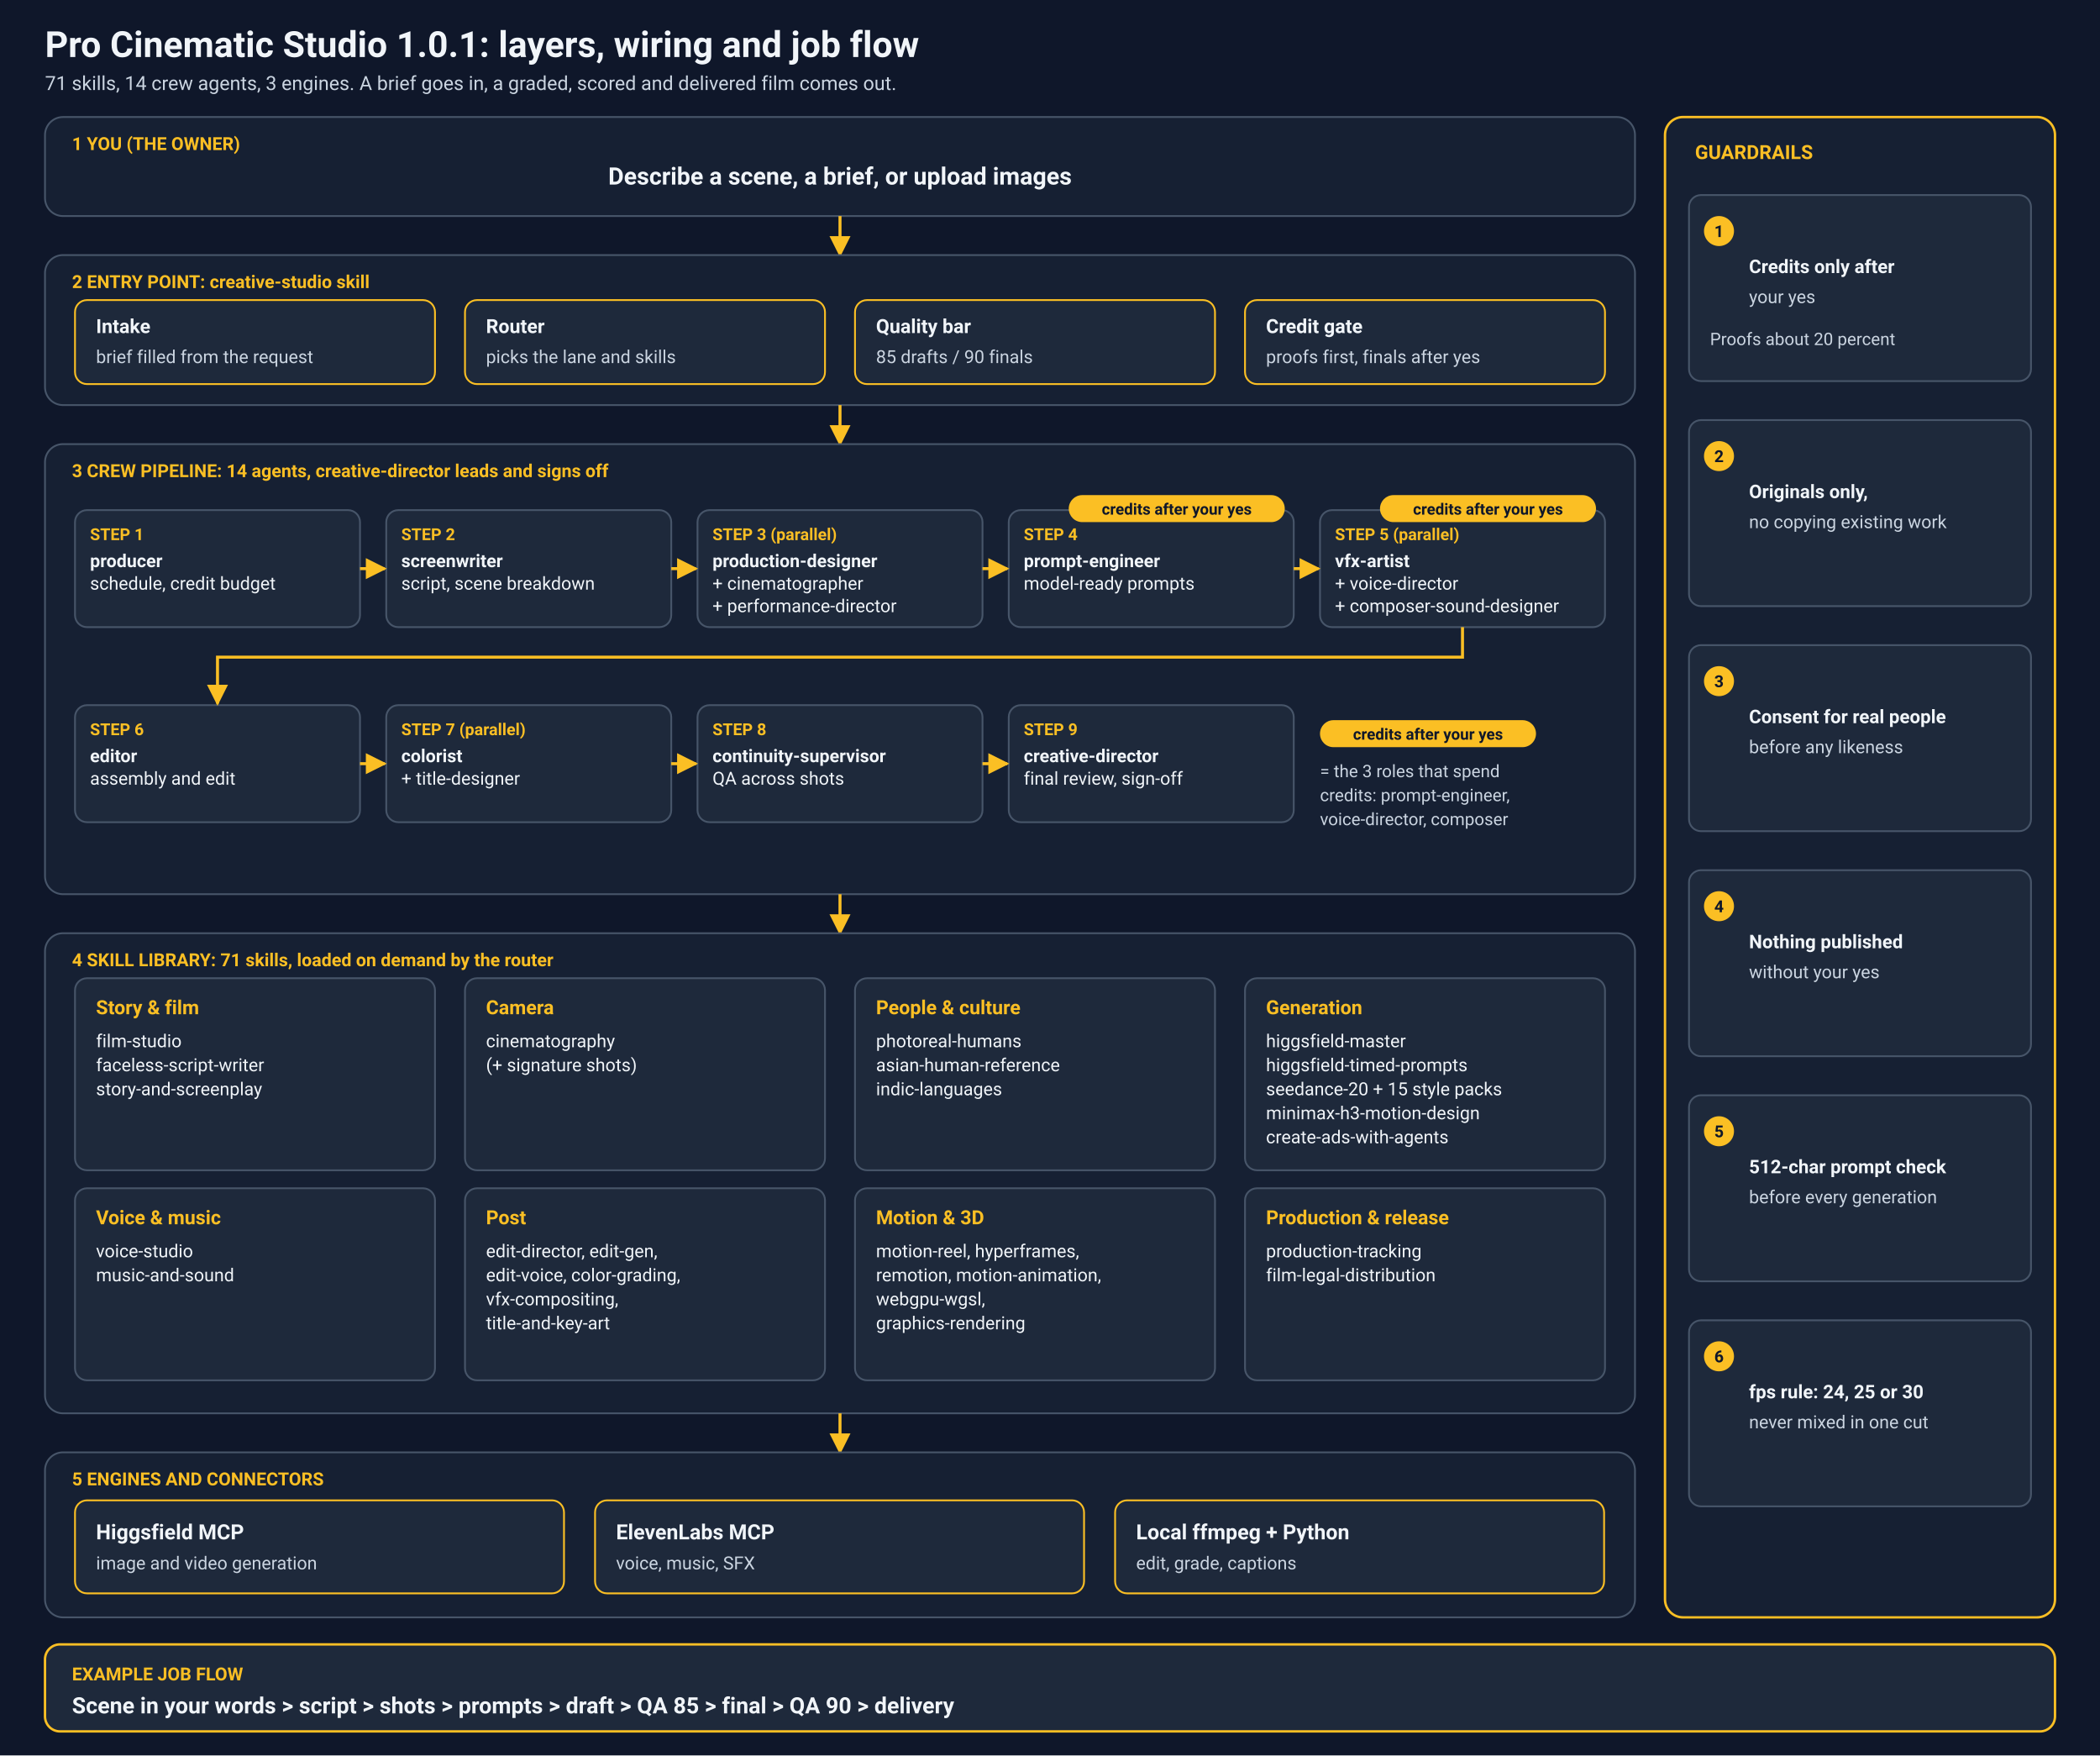
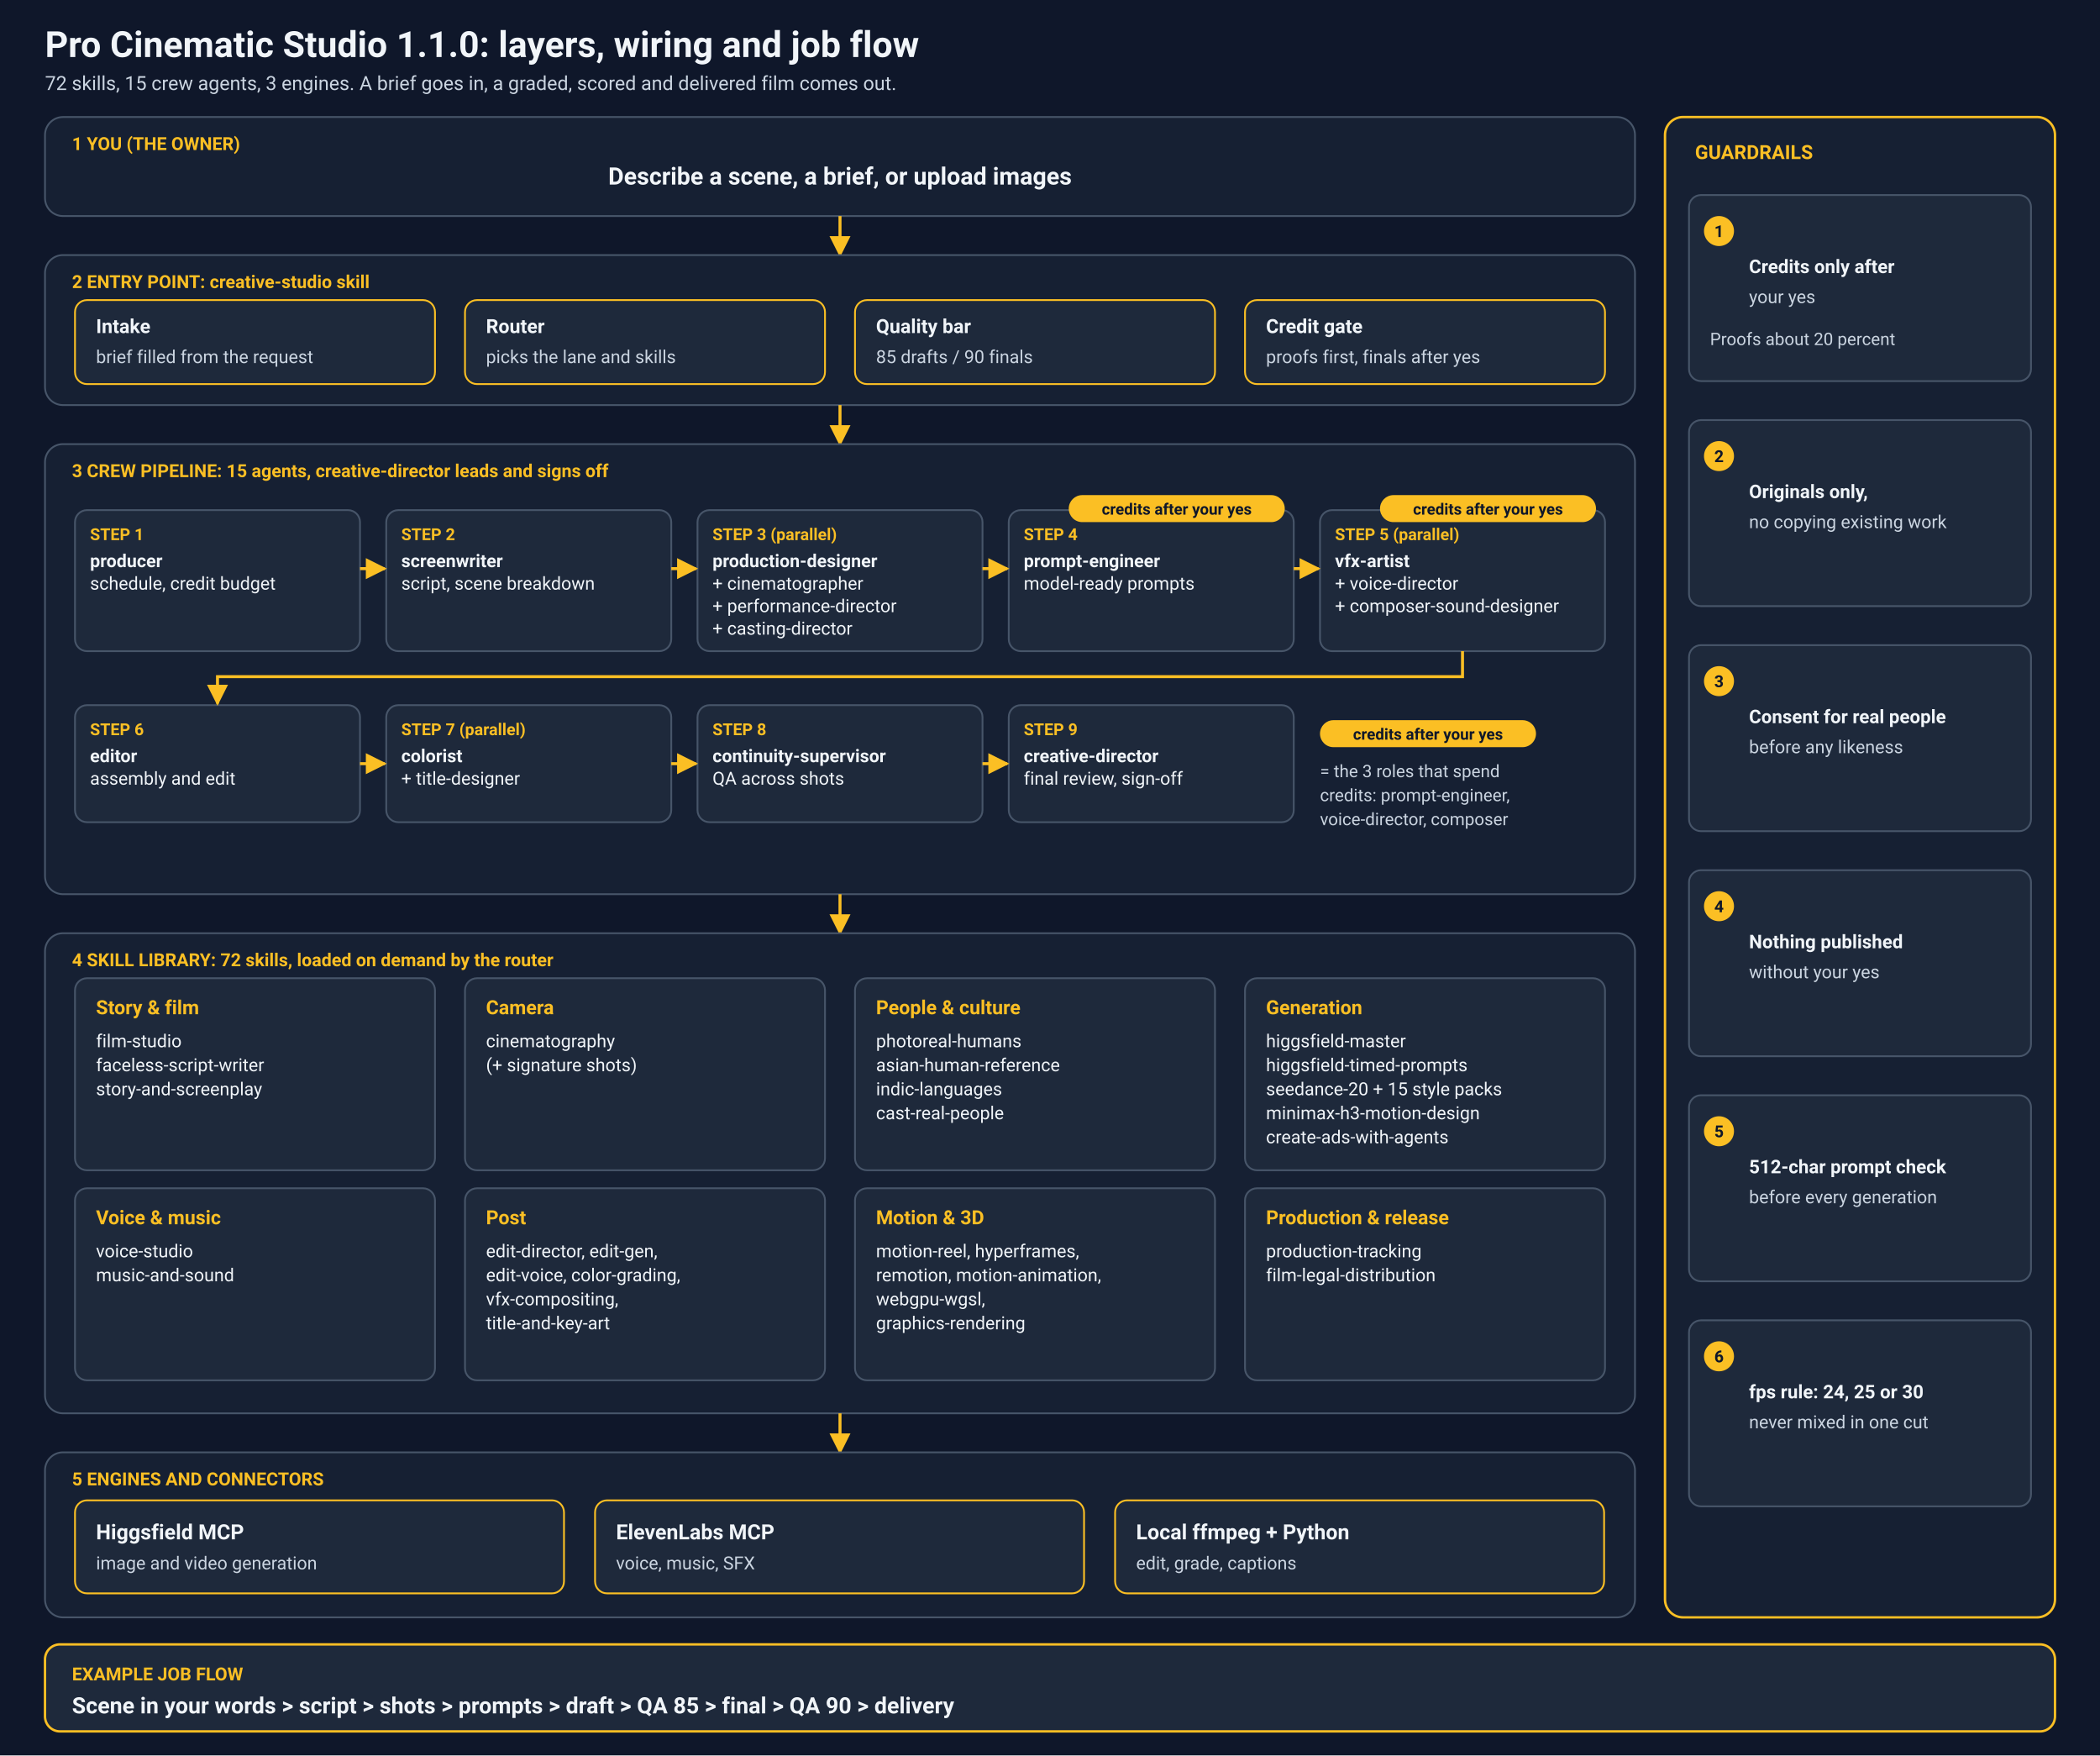
<svg xmlns="http://www.w3.org/2000/svg" viewBox="0 0 1400 1170" width="1400" height="1170" font-family="system-ui, -apple-system, Segoe UI, Roboto, sans-serif" role="img" aria-labelledby="ti de">
  <defs>
    <marker id="a" viewBox="0 0 10 10" refX="9" refY="5" markerWidth="7" markerHeight="7" orient="auto">
      <path d="M0 0L10 5L0 10z" fill="#FBBF24" />
    </marker>
  </defs>
  <rect width="1400" height="1170" fill="#0F172A" />
-   <text x="30" y="38" font-size="24" fill="#F1F5F9" font-weight="700" text-anchor="start">Pro Cinematic Studio 1.0.1: layers, wiring and job flow</text>
-   <text x="30" y="60" font-size="13" fill="#CBD5E1" font-weight="400" text-anchor="start">71 skills, 14 crew agents, 3 engines. A brief goes in, a graded, scored and delivered film comes out.</text>
+   <text x="30" y="38" font-size="24" fill="#F1F5F9" font-weight="700" text-anchor="start">Pro Cinematic Studio 1.1.0: layers, wiring and job flow</text>
+   <text x="30" y="60" font-size="13" fill="#CBD5E1" font-weight="400" text-anchor="start">72 skills, 15 crew agents, 3 engines. A brief goes in, a graded, scored and delivered film comes out.</text>
  <rect x="30" y="78" width="1060" height="66" rx="12" fill="#162033" stroke="#475569" stroke-width="1.2" />
  <text x="48" y="100" font-size="12" fill="#FBBF24" font-weight="700" text-anchor="start">1  YOU (THE OWNER)</text>
  <text x="560" y="123" font-size="16" fill="#F1F5F9" font-weight="600" text-anchor="middle">Describe a scene, a brief, or upload images</text>
  <line x1="560" y1="144" x2="560" y2="170" stroke="#FBBF24" stroke-width="2" marker-end="url(#a)" />
  <rect x="30" y="170" width="1060" height="100" rx="12" fill="#162033" stroke="#475569" stroke-width="1.2" />
  <text x="48" y="192" font-size="12" fill="#FBBF24" font-weight="700" text-anchor="start">2  ENTRY POINT: creative-studio skill</text>
  <rect x="50" y="200" width="240" height="56" rx="8" fill="#1E293B" stroke="#FBBF24" stroke-width="1.2" />
  <text x="64" y="222" font-size="13" fill="#F1F5F9" font-weight="700" text-anchor="start">Intake</text>
  <text x="64" y="242" font-size="12" fill="#CBD5E1" font-weight="400" text-anchor="start">brief filled from the request</text>
  <rect x="310" y="200" width="240" height="56" rx="8" fill="#1E293B" stroke="#FBBF24" stroke-width="1.2" />
  <text x="324" y="222" font-size="13" fill="#F1F5F9" font-weight="700" text-anchor="start">Router</text>
  <text x="324" y="242" font-size="12" fill="#CBD5E1" font-weight="400" text-anchor="start">picks the lane and skills</text>
  <rect x="570" y="200" width="240" height="56" rx="8" fill="#1E293B" stroke="#FBBF24" stroke-width="1.2" />
  <text x="584" y="222" font-size="13" fill="#F1F5F9" font-weight="700" text-anchor="start">Quality bar</text>
  <text x="584" y="242" font-size="12" fill="#CBD5E1" font-weight="400" text-anchor="start">85 drafts / 90 finals</text>
  <rect x="830" y="200" width="240" height="56" rx="8" fill="#1E293B" stroke="#FBBF24" stroke-width="1.2" />
  <text x="844" y="222" font-size="13" fill="#F1F5F9" font-weight="700" text-anchor="start">Credit gate</text>
  <text x="844" y="242" font-size="12" fill="#CBD5E1" font-weight="400" text-anchor="start">proofs first, finals after yes</text>
  <line x1="560" y1="270" x2="560" y2="296" stroke="#FBBF24" stroke-width="2" marker-end="url(#a)" />
  <rect x="30" y="296" width="1060" height="300" rx="12" fill="#162033" stroke="#475569" stroke-width="1.2" />
-   <text x="48" y="318" font-size="12" fill="#FBBF24" font-weight="700" text-anchor="start">3  CREW PIPELINE: 14 agents, creative-director leads and signs off</text>
-   <rect x="50.0" y="340" width="190" height="78" rx="8" fill="#1E293B" stroke="#475569" stroke-width="1.2" />
+   <text x="48" y="318" font-size="12" fill="#FBBF24" font-weight="700" text-anchor="start">3  CREW PIPELINE: 15 agents, creative-director leads and signs off</text>
+   <rect x="50.0" y="340" width="190" height="94" rx="8" fill="#1E293B" stroke="#475569" stroke-width="1.2" />
  <text x="60.0" y="360" font-size="11" fill="#FBBF24" font-weight="700" text-anchor="start">STEP 1</text>
  <text x="60.0" y="378" font-size="12" fill="#F1F5F9" font-weight="600" text-anchor="start">producer</text>
  <text x="60.0" y="393" font-size="12" fill="#F1F5F9" font-weight="400" text-anchor="start">schedule, credit budget</text>
-   <rect x="257.5" y="340" width="190" height="78" rx="8" fill="#1E293B" stroke="#475569" stroke-width="1.2" />
+   <rect x="257.5" y="340" width="190" height="94" rx="8" fill="#1E293B" stroke="#475569" stroke-width="1.2" />
  <text x="267.5" y="360" font-size="11" fill="#FBBF24" font-weight="700" text-anchor="start">STEP 2</text>
  <text x="267.5" y="378" font-size="12" fill="#F1F5F9" font-weight="600" text-anchor="start">screenwriter</text>
  <text x="267.5" y="393" font-size="12" fill="#F1F5F9" font-weight="400" text-anchor="start">script, scene breakdown</text>
-   <rect x="465.0" y="340" width="190" height="78" rx="8" fill="#1E293B" stroke="#475569" stroke-width="1.2" />
+   <rect x="465.0" y="340" width="190" height="94" rx="8" fill="#1E293B" stroke="#475569" stroke-width="1.2" />
  <text x="475.0" y="360" font-size="11" fill="#FBBF24" font-weight="700" text-anchor="start">STEP 3 (parallel)</text>
  <text x="475.0" y="378" font-size="12" fill="#F1F5F9" font-weight="600" text-anchor="start">production-designer</text>
  <text x="475.0" y="393" font-size="12" fill="#F1F5F9" font-weight="400" text-anchor="start">+ cinematographer</text>
  <text x="475.0" y="408" font-size="12" fill="#F1F5F9" font-weight="400" text-anchor="start">+ performance-director</text>
-   <rect x="672.5" y="340" width="190" height="78" rx="8" fill="#1E293B" stroke="#475569" stroke-width="1.2" />
+   <text x="475.0" y="423" font-size="12" fill="#F1F5F9" font-weight="400" text-anchor="start">+ casting-director</text>
+   <rect x="672.5" y="340" width="190" height="94" rx="8" fill="#1E293B" stroke="#475569" stroke-width="1.2" />
  <text x="682.5" y="360" font-size="11" fill="#FBBF24" font-weight="700" text-anchor="start">STEP 4</text>
  <text x="682.5" y="378" font-size="12" fill="#F1F5F9" font-weight="600" text-anchor="start">prompt-engineer</text>
  <text x="682.5" y="393" font-size="12" fill="#F1F5F9" font-weight="400" text-anchor="start">model-ready prompts</text>
  <rect x="712.5" y="330" width="144" height="18" rx="9" fill="#FBBF24" />
  <text x="784.5" y="343" font-size="10.5" fill="#0F172A" font-weight="700" text-anchor="middle">credits after your yes</text>
-   <rect x="880.0" y="340" width="190" height="78" rx="8" fill="#1E293B" stroke="#475569" stroke-width="1.2" />
+   <rect x="880.0" y="340" width="190" height="94" rx="8" fill="#1E293B" stroke="#475569" stroke-width="1.2" />
  <text x="890.0" y="360" font-size="11" fill="#FBBF24" font-weight="700" text-anchor="start">STEP 5 (parallel)</text>
  <text x="890.0" y="378" font-size="12" fill="#F1F5F9" font-weight="600" text-anchor="start">vfx-artist</text>
  <text x="890.0" y="393" font-size="12" fill="#F1F5F9" font-weight="400" text-anchor="start">+ voice-director</text>
  <text x="890.0" y="408" font-size="12" fill="#F1F5F9" font-weight="400" text-anchor="start">+ composer-sound-designer</text>
  <rect x="920.0" y="330" width="144" height="18" rx="9" fill="#FBBF24" />
  <text x="992.0" y="343" font-size="10.5" fill="#0F172A" font-weight="700" text-anchor="middle">credits after your yes</text>
  <rect x="50.0" y="470" width="190" height="78" rx="8" fill="#1E293B" stroke="#475569" stroke-width="1.2" />
  <text x="60.0" y="490" font-size="11" fill="#FBBF24" font-weight="700" text-anchor="start">STEP 6</text>
  <text x="60.0" y="508" font-size="12" fill="#F1F5F9" font-weight="600" text-anchor="start">editor</text>
  <text x="60.0" y="523" font-size="12" fill="#F1F5F9" font-weight="400" text-anchor="start">assembly and edit</text>
  <rect x="257.5" y="470" width="190" height="78" rx="8" fill="#1E293B" stroke="#475569" stroke-width="1.2" />
  <text x="267.5" y="490" font-size="11" fill="#FBBF24" font-weight="700" text-anchor="start">STEP 7 (parallel)</text>
  <text x="267.5" y="508" font-size="12" fill="#F1F5F9" font-weight="600" text-anchor="start">colorist</text>
  <text x="267.5" y="523" font-size="12" fill="#F1F5F9" font-weight="400" text-anchor="start">+ title-designer</text>
  <rect x="465.0" y="470" width="190" height="78" rx="8" fill="#1E293B" stroke="#475569" stroke-width="1.2" />
  <text x="475.0" y="490" font-size="11" fill="#FBBF24" font-weight="700" text-anchor="start">STEP 8</text>
  <text x="475.0" y="508" font-size="12" fill="#F1F5F9" font-weight="600" text-anchor="start">continuity-supervisor</text>
  <text x="475.0" y="523" font-size="12" fill="#F1F5F9" font-weight="400" text-anchor="start">QA across shots</text>
  <rect x="672.5" y="470" width="190" height="78" rx="8" fill="#1E293B" stroke="#475569" stroke-width="1.2" />
  <text x="682.5" y="490" font-size="11" fill="#FBBF24" font-weight="700" text-anchor="start">STEP 9</text>
  <text x="682.5" y="508" font-size="12" fill="#F1F5F9" font-weight="600" text-anchor="start">creative-director</text>
  <text x="682.5" y="523" font-size="12" fill="#F1F5F9" font-weight="400" text-anchor="start">final review, sign-off</text>
  <line x1="240.0" y1="379" x2="256.5" y2="379" stroke="#FBBF24" stroke-width="2" marker-end="url(#a)" />
  <line x1="447.5" y1="379" x2="464.0" y2="379" stroke="#FBBF24" stroke-width="2" marker-end="url(#a)" />
  <line x1="655.0" y1="379" x2="671.5" y2="379" stroke="#FBBF24" stroke-width="2" marker-end="url(#a)" />
  <line x1="862.5" y1="379" x2="879.0" y2="379" stroke="#FBBF24" stroke-width="2" marker-end="url(#a)" />
  <line x1="240.0" y1="509" x2="256.5" y2="509" stroke="#FBBF24" stroke-width="2" marker-end="url(#a)" />
  <line x1="447.5" y1="509" x2="464.0" y2="509" stroke="#FBBF24" stroke-width="2" marker-end="url(#a)" />
  <line x1="655.0" y1="509" x2="671.5" y2="509" stroke="#FBBF24" stroke-width="2" marker-end="url(#a)" />
-   <path d="M975.0 418 V438 H145.0 V469" fill="none" stroke="#FBBF24" stroke-width="2" marker-end="url(#a)" />
+   <path d="M975.0 434 V451 H145.0 V469" fill="none" stroke="#FBBF24" stroke-width="2" marker-end="url(#a)" />
  <rect x="880.0" y="480" width="144" height="18" rx="9" fill="#FBBF24" />
  <text x="952.0" y="493" font-size="10.5" fill="#0F172A" font-weight="700" text-anchor="middle">credits after your yes</text>
  <text x="880.0" y="518" font-size="11.5" fill="#CBD5E1" font-weight="400" text-anchor="start">= the 3 roles that spend</text>
  <text x="880.0" y="534" font-size="11.5" fill="#CBD5E1" font-weight="400" text-anchor="start">credits: prompt-engineer,</text>
  <text x="880.0" y="550" font-size="11.5" fill="#CBD5E1" font-weight="400" text-anchor="start">voice-director, composer</text>
  <line x1="560" y1="596" x2="560" y2="622" stroke="#FBBF24" stroke-width="2" marker-end="url(#a)" />
  <rect x="30" y="622" width="1060" height="320" rx="12" fill="#162033" stroke="#475569" stroke-width="1.2" />
-   <text x="48" y="644" font-size="12" fill="#FBBF24" font-weight="700" text-anchor="start">4  SKILL LIBRARY: 71 skills, loaded on demand by the router</text>
+   <text x="48" y="644" font-size="12" fill="#FBBF24" font-weight="700" text-anchor="start">4  SKILL LIBRARY: 72 skills, loaded on demand by the router</text>
  <rect x="50" y="652" width="240" height="128" rx="8" fill="#1E293B" stroke="#475569" stroke-width="1.2" />
  <text x="64" y="676" font-size="13" fill="#FBBF24" font-weight="700" text-anchor="start">Story &amp; film</text>
  <text x="64" y="698" font-size="12" fill="#F1F5F9" font-weight="400" text-anchor="start">film-studio</text>
  <text x="64" y="714" font-size="12" fill="#F1F5F9" font-weight="400" text-anchor="start">faceless-script-writer</text>
  <text x="64" y="730" font-size="12" fill="#F1F5F9" font-weight="400" text-anchor="start">story-and-screenplay</text>
  <rect x="310" y="652" width="240" height="128" rx="8" fill="#1E293B" stroke="#475569" stroke-width="1.2" />
  <text x="324" y="676" font-size="13" fill="#FBBF24" font-weight="700" text-anchor="start">Camera</text>
  <text x="324" y="698" font-size="12" fill="#F1F5F9" font-weight="400" text-anchor="start">cinematography</text>
  <text x="324" y="714" font-size="12" fill="#F1F5F9" font-weight="400" text-anchor="start">(+ signature shots)</text>
  <rect x="570" y="652" width="240" height="128" rx="8" fill="#1E293B" stroke="#475569" stroke-width="1.2" />
  <text x="584" y="676" font-size="13" fill="#FBBF24" font-weight="700" text-anchor="start">People &amp; culture</text>
  <text x="584" y="698" font-size="12" fill="#F1F5F9" font-weight="400" text-anchor="start">photoreal-humans</text>
  <text x="584" y="714" font-size="12" fill="#F1F5F9" font-weight="400" text-anchor="start">asian-human-reference</text>
  <text x="584" y="730" font-size="12" fill="#F1F5F9" font-weight="400" text-anchor="start">indic-languages</text>
+   <text x="584" y="746" font-size="12" fill="#F1F5F9" font-weight="400" text-anchor="start">cast-real-people</text>
  <rect x="830" y="652" width="240" height="128" rx="8" fill="#1E293B" stroke="#475569" stroke-width="1.2" />
  <text x="844" y="676" font-size="13" fill="#FBBF24" font-weight="700" text-anchor="start">Generation</text>
  <text x="844" y="698" font-size="12" fill="#F1F5F9" font-weight="400" text-anchor="start">higgsfield-master</text>
  <text x="844" y="714" font-size="12" fill="#F1F5F9" font-weight="400" text-anchor="start">higgsfield-timed-prompts</text>
  <text x="844" y="730" font-size="12" fill="#F1F5F9" font-weight="400" text-anchor="start">seedance-20 + 15 style packs</text>
  <text x="844" y="746" font-size="12" fill="#F1F5F9" font-weight="400" text-anchor="start">minimax-h3-motion-design</text>
  <text x="844" y="762" font-size="12" fill="#F1F5F9" font-weight="400" text-anchor="start">create-ads-with-agents</text>
  <rect x="50" y="792" width="240" height="128" rx="8" fill="#1E293B" stroke="#475569" stroke-width="1.2" />
  <text x="64" y="816" font-size="13" fill="#FBBF24" font-weight="700" text-anchor="start">Voice &amp; music</text>
  <text x="64" y="838" font-size="12" fill="#F1F5F9" font-weight="400" text-anchor="start">voice-studio</text>
  <text x="64" y="854" font-size="12" fill="#F1F5F9" font-weight="400" text-anchor="start">music-and-sound</text>
  <rect x="310" y="792" width="240" height="128" rx="8" fill="#1E293B" stroke="#475569" stroke-width="1.2" />
  <text x="324" y="816" font-size="13" fill="#FBBF24" font-weight="700" text-anchor="start">Post</text>
  <text x="324" y="838" font-size="12" fill="#F1F5F9" font-weight="400" text-anchor="start">edit-director, edit-gen,</text>
  <text x="324" y="854" font-size="12" fill="#F1F5F9" font-weight="400" text-anchor="start">edit-voice, color-grading,</text>
  <text x="324" y="870" font-size="12" fill="#F1F5F9" font-weight="400" text-anchor="start">vfx-compositing,</text>
  <text x="324" y="886" font-size="12" fill="#F1F5F9" font-weight="400" text-anchor="start">title-and-key-art</text>
  <rect x="570" y="792" width="240" height="128" rx="8" fill="#1E293B" stroke="#475569" stroke-width="1.2" />
  <text x="584" y="816" font-size="13" fill="#FBBF24" font-weight="700" text-anchor="start">Motion &amp; 3D</text>
  <text x="584" y="838" font-size="12" fill="#F1F5F9" font-weight="400" text-anchor="start">motion-reel, hyperframes,</text>
  <text x="584" y="854" font-size="12" fill="#F1F5F9" font-weight="400" text-anchor="start">remotion, motion-animation,</text>
  <text x="584" y="870" font-size="12" fill="#F1F5F9" font-weight="400" text-anchor="start">webgpu-wgsl,</text>
  <text x="584" y="886" font-size="12" fill="#F1F5F9" font-weight="400" text-anchor="start">graphics-rendering</text>
  <rect x="830" y="792" width="240" height="128" rx="8" fill="#1E293B" stroke="#475569" stroke-width="1.2" />
  <text x="844" y="816" font-size="13" fill="#FBBF24" font-weight="700" text-anchor="start">Production &amp; release</text>
  <text x="844" y="838" font-size="12" fill="#F1F5F9" font-weight="400" text-anchor="start">production-tracking</text>
  <text x="844" y="854" font-size="12" fill="#F1F5F9" font-weight="400" text-anchor="start">film-legal-distribution</text>
  <line x1="560" y1="942" x2="560" y2="968" stroke="#FBBF24" stroke-width="2" marker-end="url(#a)" />
  <rect x="30" y="968" width="1060" height="110" rx="12" fill="#162033" stroke="#475569" stroke-width="1.2" />
  <text x="48" y="990" font-size="12" fill="#FBBF24" font-weight="700" text-anchor="start">5  ENGINES AND CONNECTORS</text>
  <rect x="50.0" y="1000" width="326" height="62" rx="8" fill="#1E293B" stroke="#FBBF24" stroke-width="1.2" />
  <text x="64.0" y="1026" font-size="14" fill="#F1F5F9" font-weight="700" text-anchor="start">Higgsfield MCP</text>
  <text x="64.0" y="1046" font-size="12" fill="#CBD5E1" font-weight="400" text-anchor="start">image and video generation</text>
  <rect x="396.7" y="1000" width="326" height="62" rx="8" fill="#1E293B" stroke="#FBBF24" stroke-width="1.2" />
  <text x="410.7" y="1026" font-size="14" fill="#F1F5F9" font-weight="700" text-anchor="start">ElevenLabs MCP</text>
  <text x="410.7" y="1046" font-size="12" fill="#CBD5E1" font-weight="400" text-anchor="start">voice, music, SFX</text>
  <rect x="743.4" y="1000" width="326" height="62" rx="8" fill="#1E293B" stroke="#FBBF24" stroke-width="1.2" />
  <text x="757.4" y="1026" font-size="14" fill="#F1F5F9" font-weight="700" text-anchor="start">Local ffmpeg + Python</text>
  <text x="757.4" y="1046" font-size="12" fill="#CBD5E1" font-weight="400" text-anchor="start">edit, grade, captions</text>
  <rect x="1110" y="78" width="260" height="1000" rx="12" fill="#162033" stroke="#FBBF24" stroke-width="1.6" />
  <text x="1130" y="106" font-size="13" fill="#FBBF24" font-weight="700" text-anchor="start">GUARDRAILS</text>
  <rect x="1126" y="130" width="228" height="124" rx="8" fill="#1E293B" stroke="#475569" stroke-width="1.2" />
  <circle cx="1146" cy="154" r="10" fill="#FBBF24" />
  <text x="1146" y="158" font-size="11" fill="#0F172A" font-weight="700" text-anchor="middle">1</text>
  <text x="1166" y="182" font-size="12.5" fill="#F1F5F9" font-weight="700" text-anchor="start">Credits only after</text>
  <text x="1166" y="202" font-size="12" fill="#CBD5E1" font-weight="400" text-anchor="start">your yes</text>
  <text x="1140" y="230" font-size="11.5" fill="#CBD5E1" font-weight="400" text-anchor="start">Proofs about 20 percent</text>
  <rect x="1126" y="280" width="228" height="124" rx="8" fill="#1E293B" stroke="#475569" stroke-width="1.2" />
  <circle cx="1146" cy="304" r="10" fill="#FBBF24" />
  <text x="1146" y="308" font-size="11" fill="#0F172A" font-weight="700" text-anchor="middle">2</text>
  <text x="1166" y="332" font-size="12.5" fill="#F1F5F9" font-weight="700" text-anchor="start">Originals only,</text>
  <text x="1166" y="352" font-size="12" fill="#CBD5E1" font-weight="400" text-anchor="start">no copying existing work</text>
  <rect x="1126" y="430" width="228" height="124" rx="8" fill="#1E293B" stroke="#475569" stroke-width="1.2" />
  <circle cx="1146" cy="454" r="10" fill="#FBBF24" />
  <text x="1146" y="458" font-size="11" fill="#0F172A" font-weight="700" text-anchor="middle">3</text>
  <text x="1166" y="482" font-size="12.5" fill="#F1F5F9" font-weight="700" text-anchor="start">Consent for real people</text>
  <text x="1166" y="502" font-size="12" fill="#CBD5E1" font-weight="400" text-anchor="start">before any likeness</text>
  <rect x="1126" y="580" width="228" height="124" rx="8" fill="#1E293B" stroke="#475569" stroke-width="1.2" />
  <circle cx="1146" cy="604" r="10" fill="#FBBF24" />
  <text x="1146" y="608" font-size="11" fill="#0F172A" font-weight="700" text-anchor="middle">4</text>
  <text x="1166" y="632" font-size="12.5" fill="#F1F5F9" font-weight="700" text-anchor="start">Nothing published</text>
  <text x="1166" y="652" font-size="12" fill="#CBD5E1" font-weight="400" text-anchor="start">without your yes</text>
  <rect x="1126" y="730" width="228" height="124" rx="8" fill="#1E293B" stroke="#475569" stroke-width="1.2" />
  <circle cx="1146" cy="754" r="10" fill="#FBBF24" />
  <text x="1146" y="758" font-size="11" fill="#0F172A" font-weight="700" text-anchor="middle">5</text>
  <text x="1166" y="782" font-size="12.5" fill="#F1F5F9" font-weight="700" text-anchor="start">512-char prompt check</text>
  <text x="1166" y="802" font-size="12" fill="#CBD5E1" font-weight="400" text-anchor="start">before every generation</text>
  <rect x="1126" y="880" width="228" height="124" rx="8" fill="#1E293B" stroke="#475569" stroke-width="1.2" />
  <circle cx="1146" cy="904" r="10" fill="#FBBF24" />
  <text x="1146" y="908" font-size="11" fill="#0F172A" font-weight="700" text-anchor="middle">6</text>
  <text x="1166" y="932" font-size="12.5" fill="#F1F5F9" font-weight="700" text-anchor="start">fps rule: 24, 25 or 30</text>
  <text x="1166" y="952" font-size="12" fill="#CBD5E1" font-weight="400" text-anchor="start">never mixed in one cut</text>
  <rect x="30" y="1096" width="1340" height="58" rx="10" fill="#1E293B" stroke="#FBBF24" stroke-width="1.6" />
  <text x="48" y="1120" font-size="12" fill="#FBBF24" font-weight="700" text-anchor="start">EXAMPLE JOB FLOW</text>
  <text x="48" y="1142" font-size="15" fill="#F1F5F9" font-weight="600" text-anchor="start">Scene in your words &gt; script &gt; shots &gt; prompts &gt; draft &gt; QA 85 &gt; final &gt; QA 90 &gt; delivery</text>
</svg>
